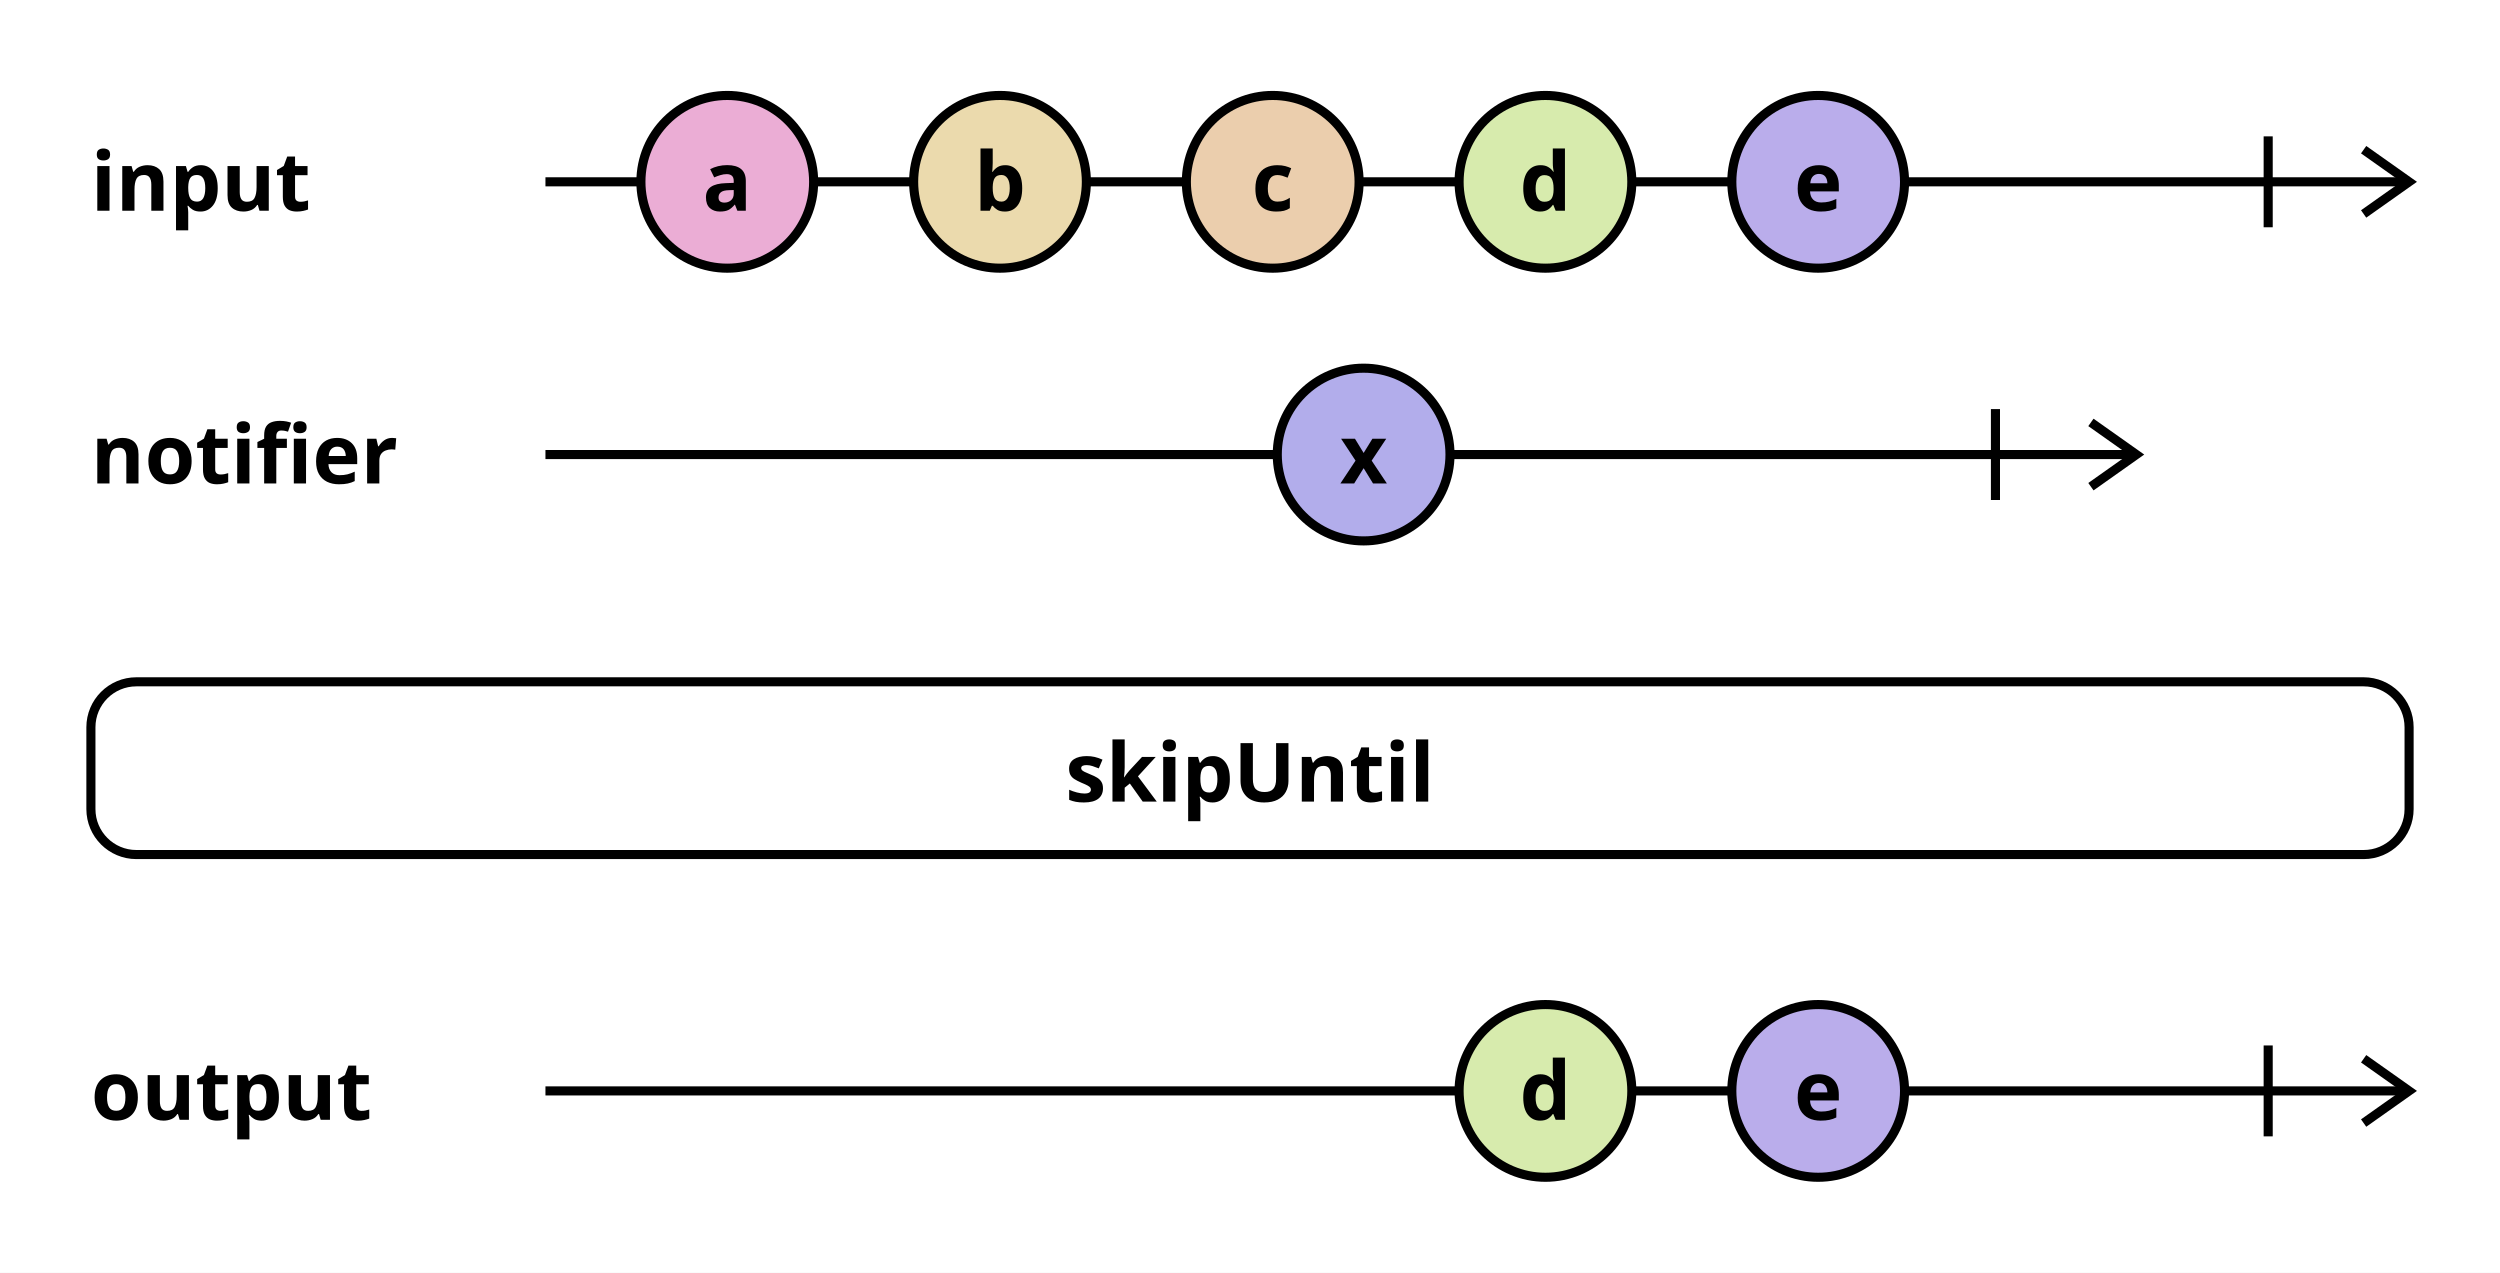
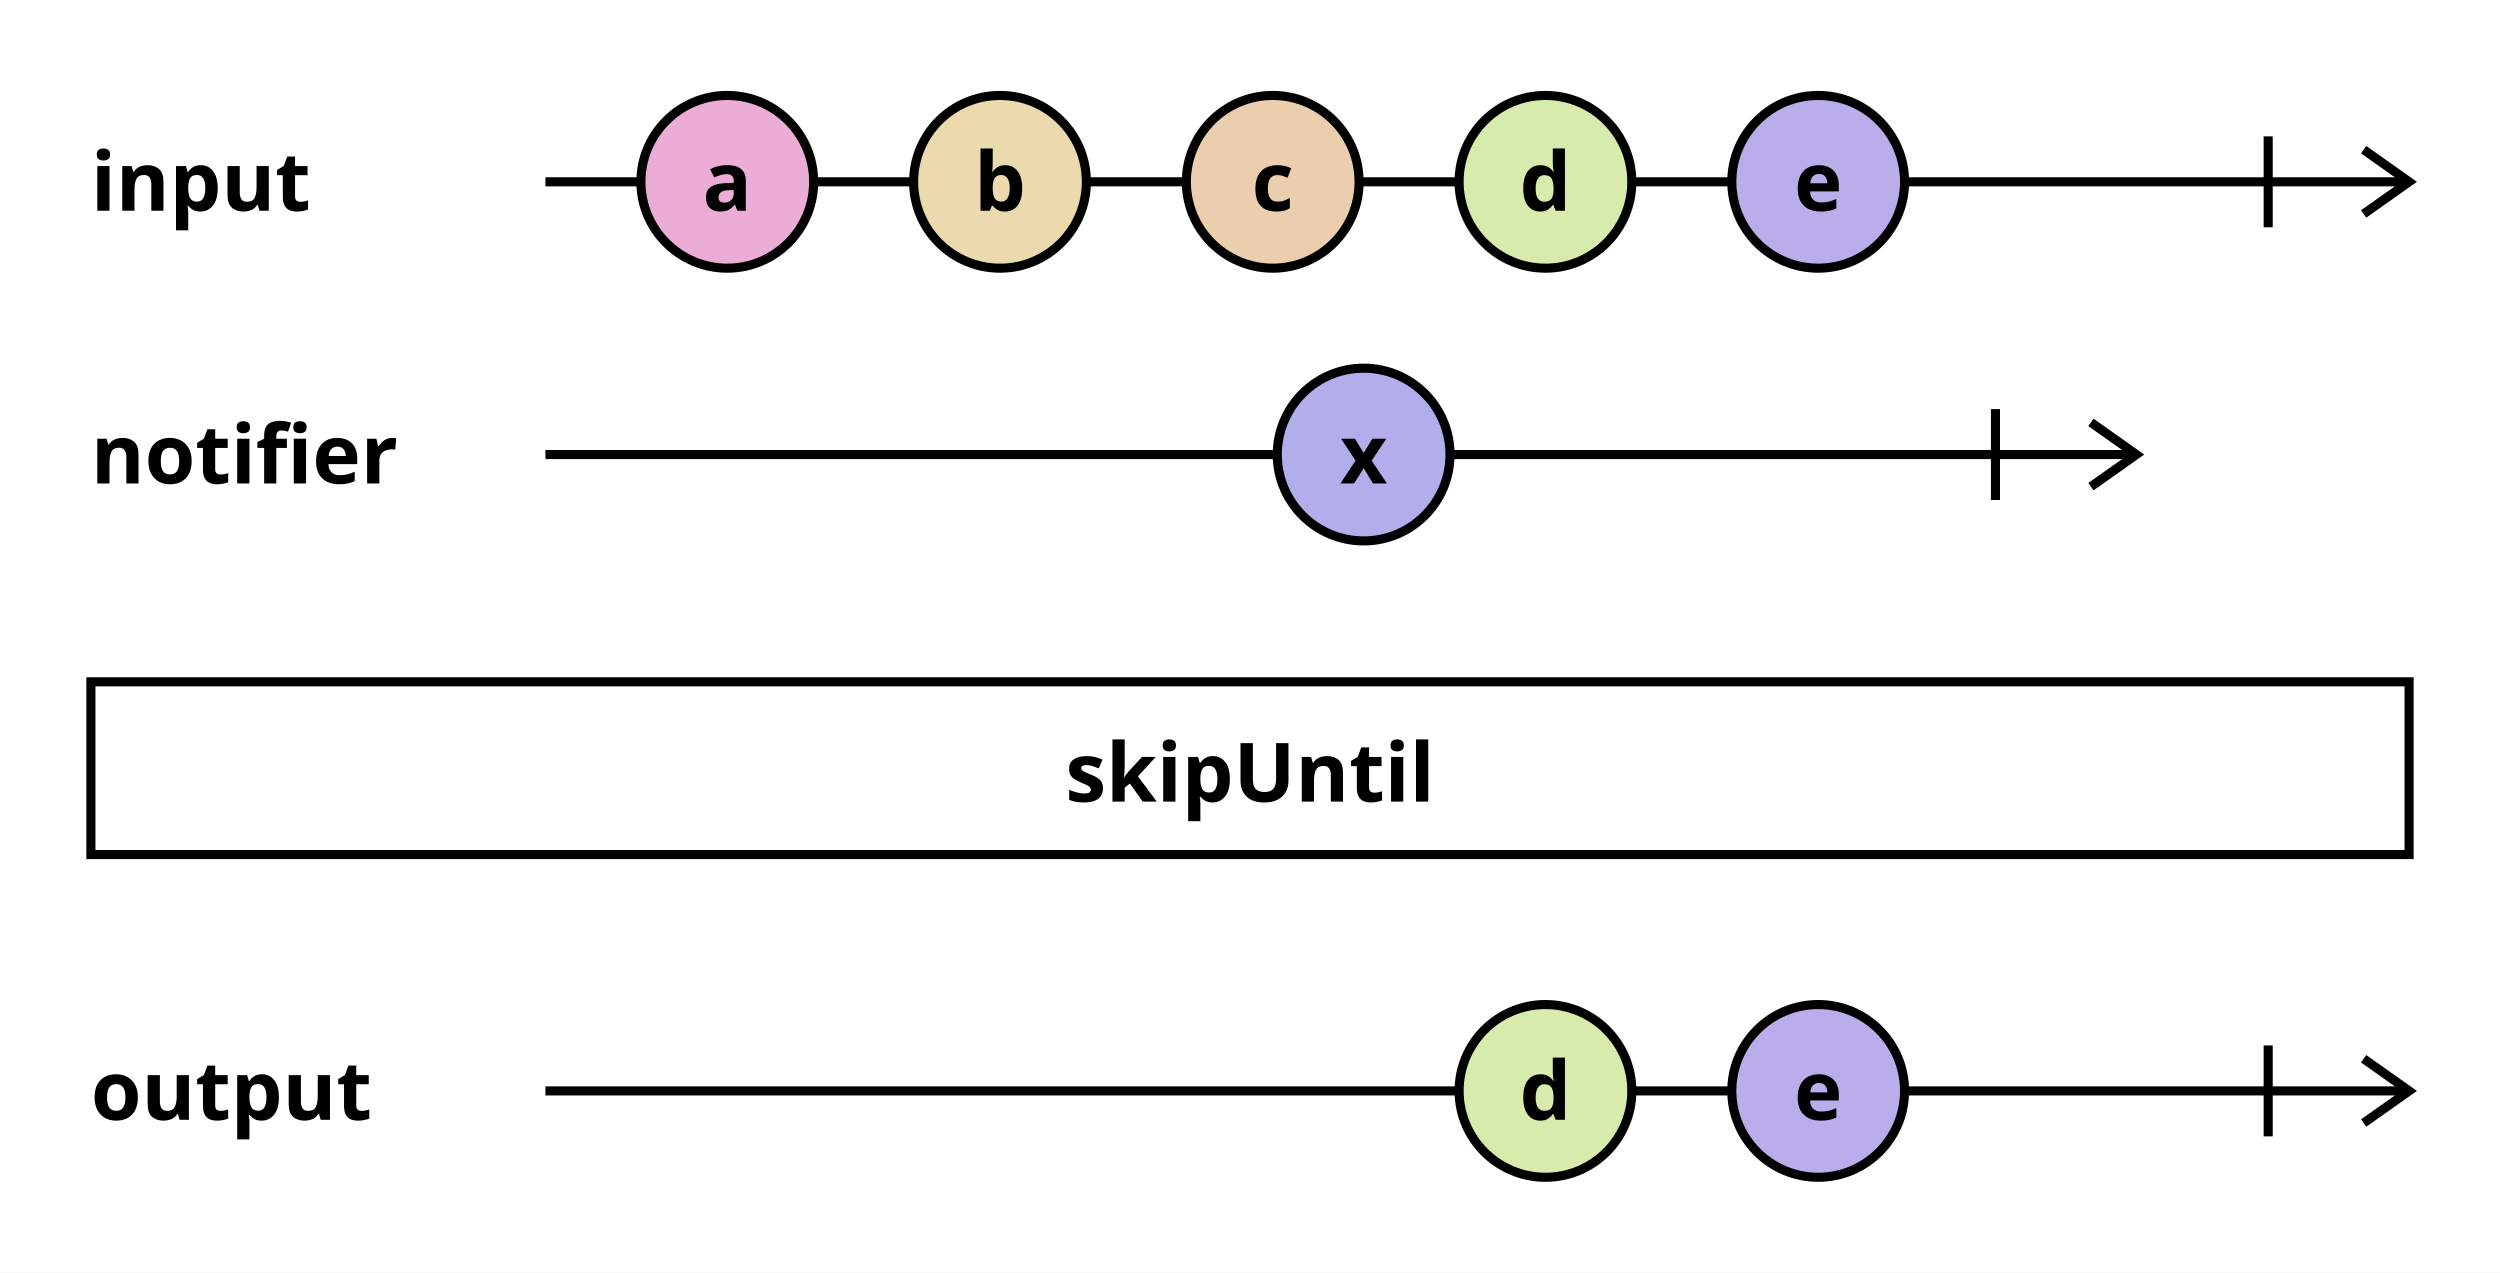
<svg xmlns="http://www.w3.org/2000/svg" viewBox="0 0 550 280" width="550" height="280">
  <rect x="0" y="0" fill="white" width="550" height="280" />
  <g transform="translate(20 20)">
    <g transform="translate(0 0)">
      <text x="0" y="20" fill="black" font-family="sans-serif" font-size="18px" font-weight="bold" font-style="normal" dominant-baseline="middle">input</text>
      <g transform="translate(100 0)">
        <g>
          <line x1="0" y1="20" x2="410" y2="20" stroke="black" stroke-width="2" />
          <polyline points="400,12.929 410,20 400,27.071" stroke="black" stroke-width="2" fill="none" />
        </g>
        <g transform="translate(20 0)">
          <ellipse cx="20" cy="20" rx="19" ry="19" fill="hsl(320.927, 60%, 80%)" stroke="black" stroke-width="2" />
          <text x="20" y="20" fill="black" font-family="sans-serif" font-size="18px" font-weight="bold" font-style="normal" dominant-baseline="middle" text-anchor="middle">a</text>
        </g>
        <g transform="translate(80 0)">
          <ellipse cx="20" cy="20" rx="19" ry="19" fill="hsl(44.11, 60%, 80%)" stroke="black" stroke-width="2" />
          <text x="20" y="20" fill="black" font-family="sans-serif" font-size="18px" font-weight="bold" font-style="normal" dominant-baseline="middle" text-anchor="middle">b</text>
        </g>
        <g transform="translate(140 0)">
          <ellipse cx="20" cy="20" rx="19" ry="19" fill="hsl(31.663, 60%, 80%)" stroke="black" stroke-width="2" />
          <text x="20" y="20" fill="black" font-family="sans-serif" font-size="18px" font-weight="bold" font-style="normal" dominant-baseline="middle" text-anchor="middle">c</text>
        </g>
        <g transform="translate(200 0)">
          <ellipse cx="20" cy="20" rx="19" ry="19" fill="hsl(79.047, 60%, 80%)" stroke="black" stroke-width="2" />
          <text x="20" y="20" fill="black" font-family="sans-serif" font-size="18px" font-weight="bold" font-style="normal" dominant-baseline="middle" text-anchor="middle">d</text>
        </g>
        <g transform="translate(260 0)">
          <ellipse cx="20" cy="20" rx="19" ry="19" fill="hsl(252.62, 60%, 80%)" stroke="black" stroke-width="2" />
          <text x="20" y="20" fill="black" font-family="sans-serif" font-size="18px" font-weight="bold" font-style="normal" dominant-baseline="middle" text-anchor="middle">e</text>
        </g>
        <g transform="translate(379 0)">
          <line x1="0" y1="10" x2="0" y2="30" stroke="black" stroke-width="2" />
        </g>
      </g>
    </g>
    <g transform="translate(0 60)">
      <text x="0" y="20" fill="black" font-family="sans-serif" font-size="18px" font-weight="bold" font-style="normal" dominant-baseline="middle">notifier</text>
      <g transform="translate(100 0)">
        <g>
          <line x1="0" y1="20" x2="350" y2="20" stroke="black" stroke-width="2" />
          <polyline points="340,12.929 350,20 340,27.071" stroke="black" stroke-width="2" fill="none" />
        </g>
        <g transform="translate(160 0)">
          <ellipse cx="20" cy="20" rx="19" ry="19" fill="hsl(244.061, 60%, 80%)" stroke="black" stroke-width="2" />
          <text x="20" y="20" fill="black" font-family="sans-serif" font-size="18px" font-weight="bold" font-style="normal" dominant-baseline="middle" text-anchor="middle">x</text>
        </g>
        <g transform="translate(319 0)">
          <line x1="0" y1="10" x2="0" y2="30" stroke="black" stroke-width="2" />
        </g>
      </g>
    </g>
    <g transform="translate(0 120)">
-       <rect x="0" y="10" width="510" height="38" fill="white" stroke="black" stroke-width="2" rx="10" />
+       <rect x="0" y="10" width="510" height="38" fill="white" stroke="black" stroke-width="2" rx="0" />
      <text x="255" y="30px" fill="black" font-family="sans-serif" font-size="18px" font-weight="bold" font-style="normal" dominant-baseline="middle" text-anchor="middle" width="510">skipUntil</text>
    </g>
    <g transform="translate(0 200)">
      <text x="0" y="20" fill="black" font-family="sans-serif" font-size="18px" font-weight="bold" font-style="normal" dominant-baseline="middle">output</text>
      <g transform="translate(100 0)">
        <g>
          <line x1="0" y1="20" x2="410" y2="20" stroke="black" stroke-width="2" />
          <polyline points="400,12.929 410,20 400,27.071" stroke="black" stroke-width="2" fill="none" />
        </g>
        <g transform="translate(200 0)">
          <ellipse cx="20" cy="20" rx="19" ry="19" fill="hsl(79.047, 60%, 80%)" stroke="black" stroke-width="2" />
          <text x="20" y="20" fill="black" font-family="sans-serif" font-size="18px" font-weight="bold" font-style="normal" dominant-baseline="middle" text-anchor="middle">d</text>
        </g>
        <g transform="translate(260 0)">
          <ellipse cx="20" cy="20" rx="19" ry="19" fill="hsl(252.62, 60%, 80%)" stroke="black" stroke-width="2" />
          <text x="20" y="20" fill="black" font-family="sans-serif" font-size="18px" font-weight="bold" font-style="normal" dominant-baseline="middle" text-anchor="middle">e</text>
        </g>
        <g transform="translate(379 0)">
          <line x1="0" y1="10" x2="0" y2="30" stroke="black" stroke-width="2" />
        </g>
      </g>
    </g>
  </g>
</svg>
